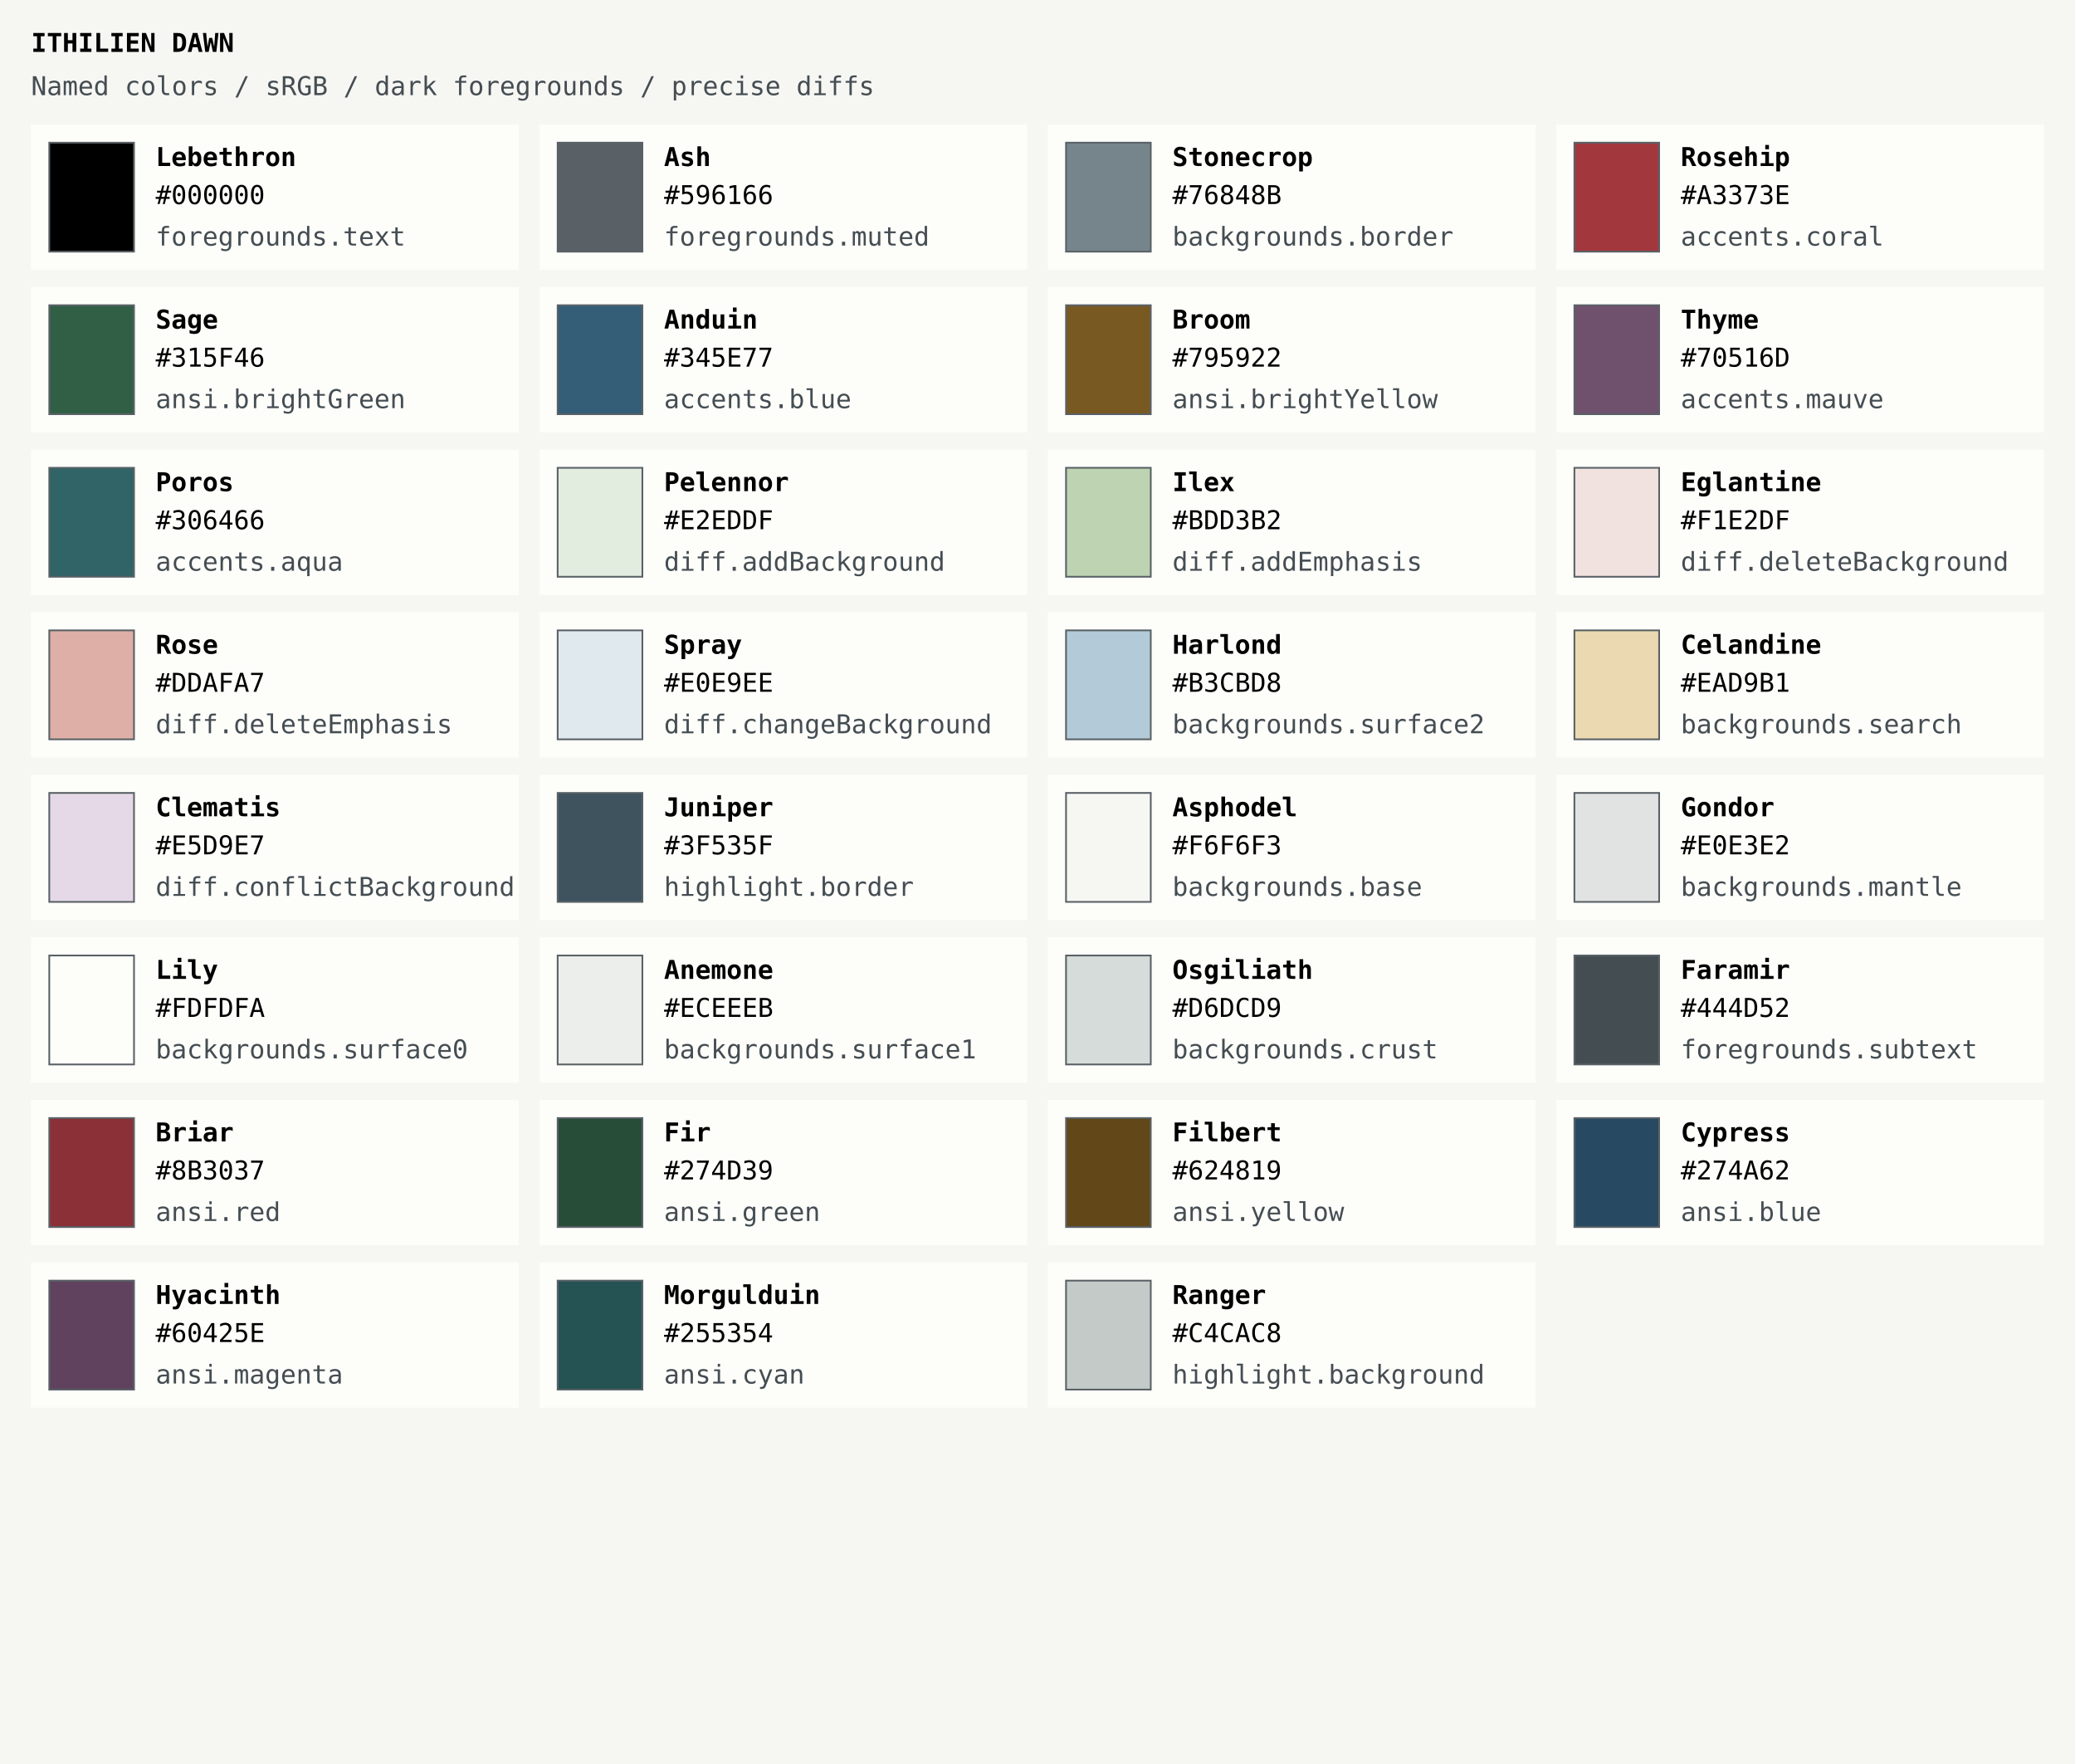
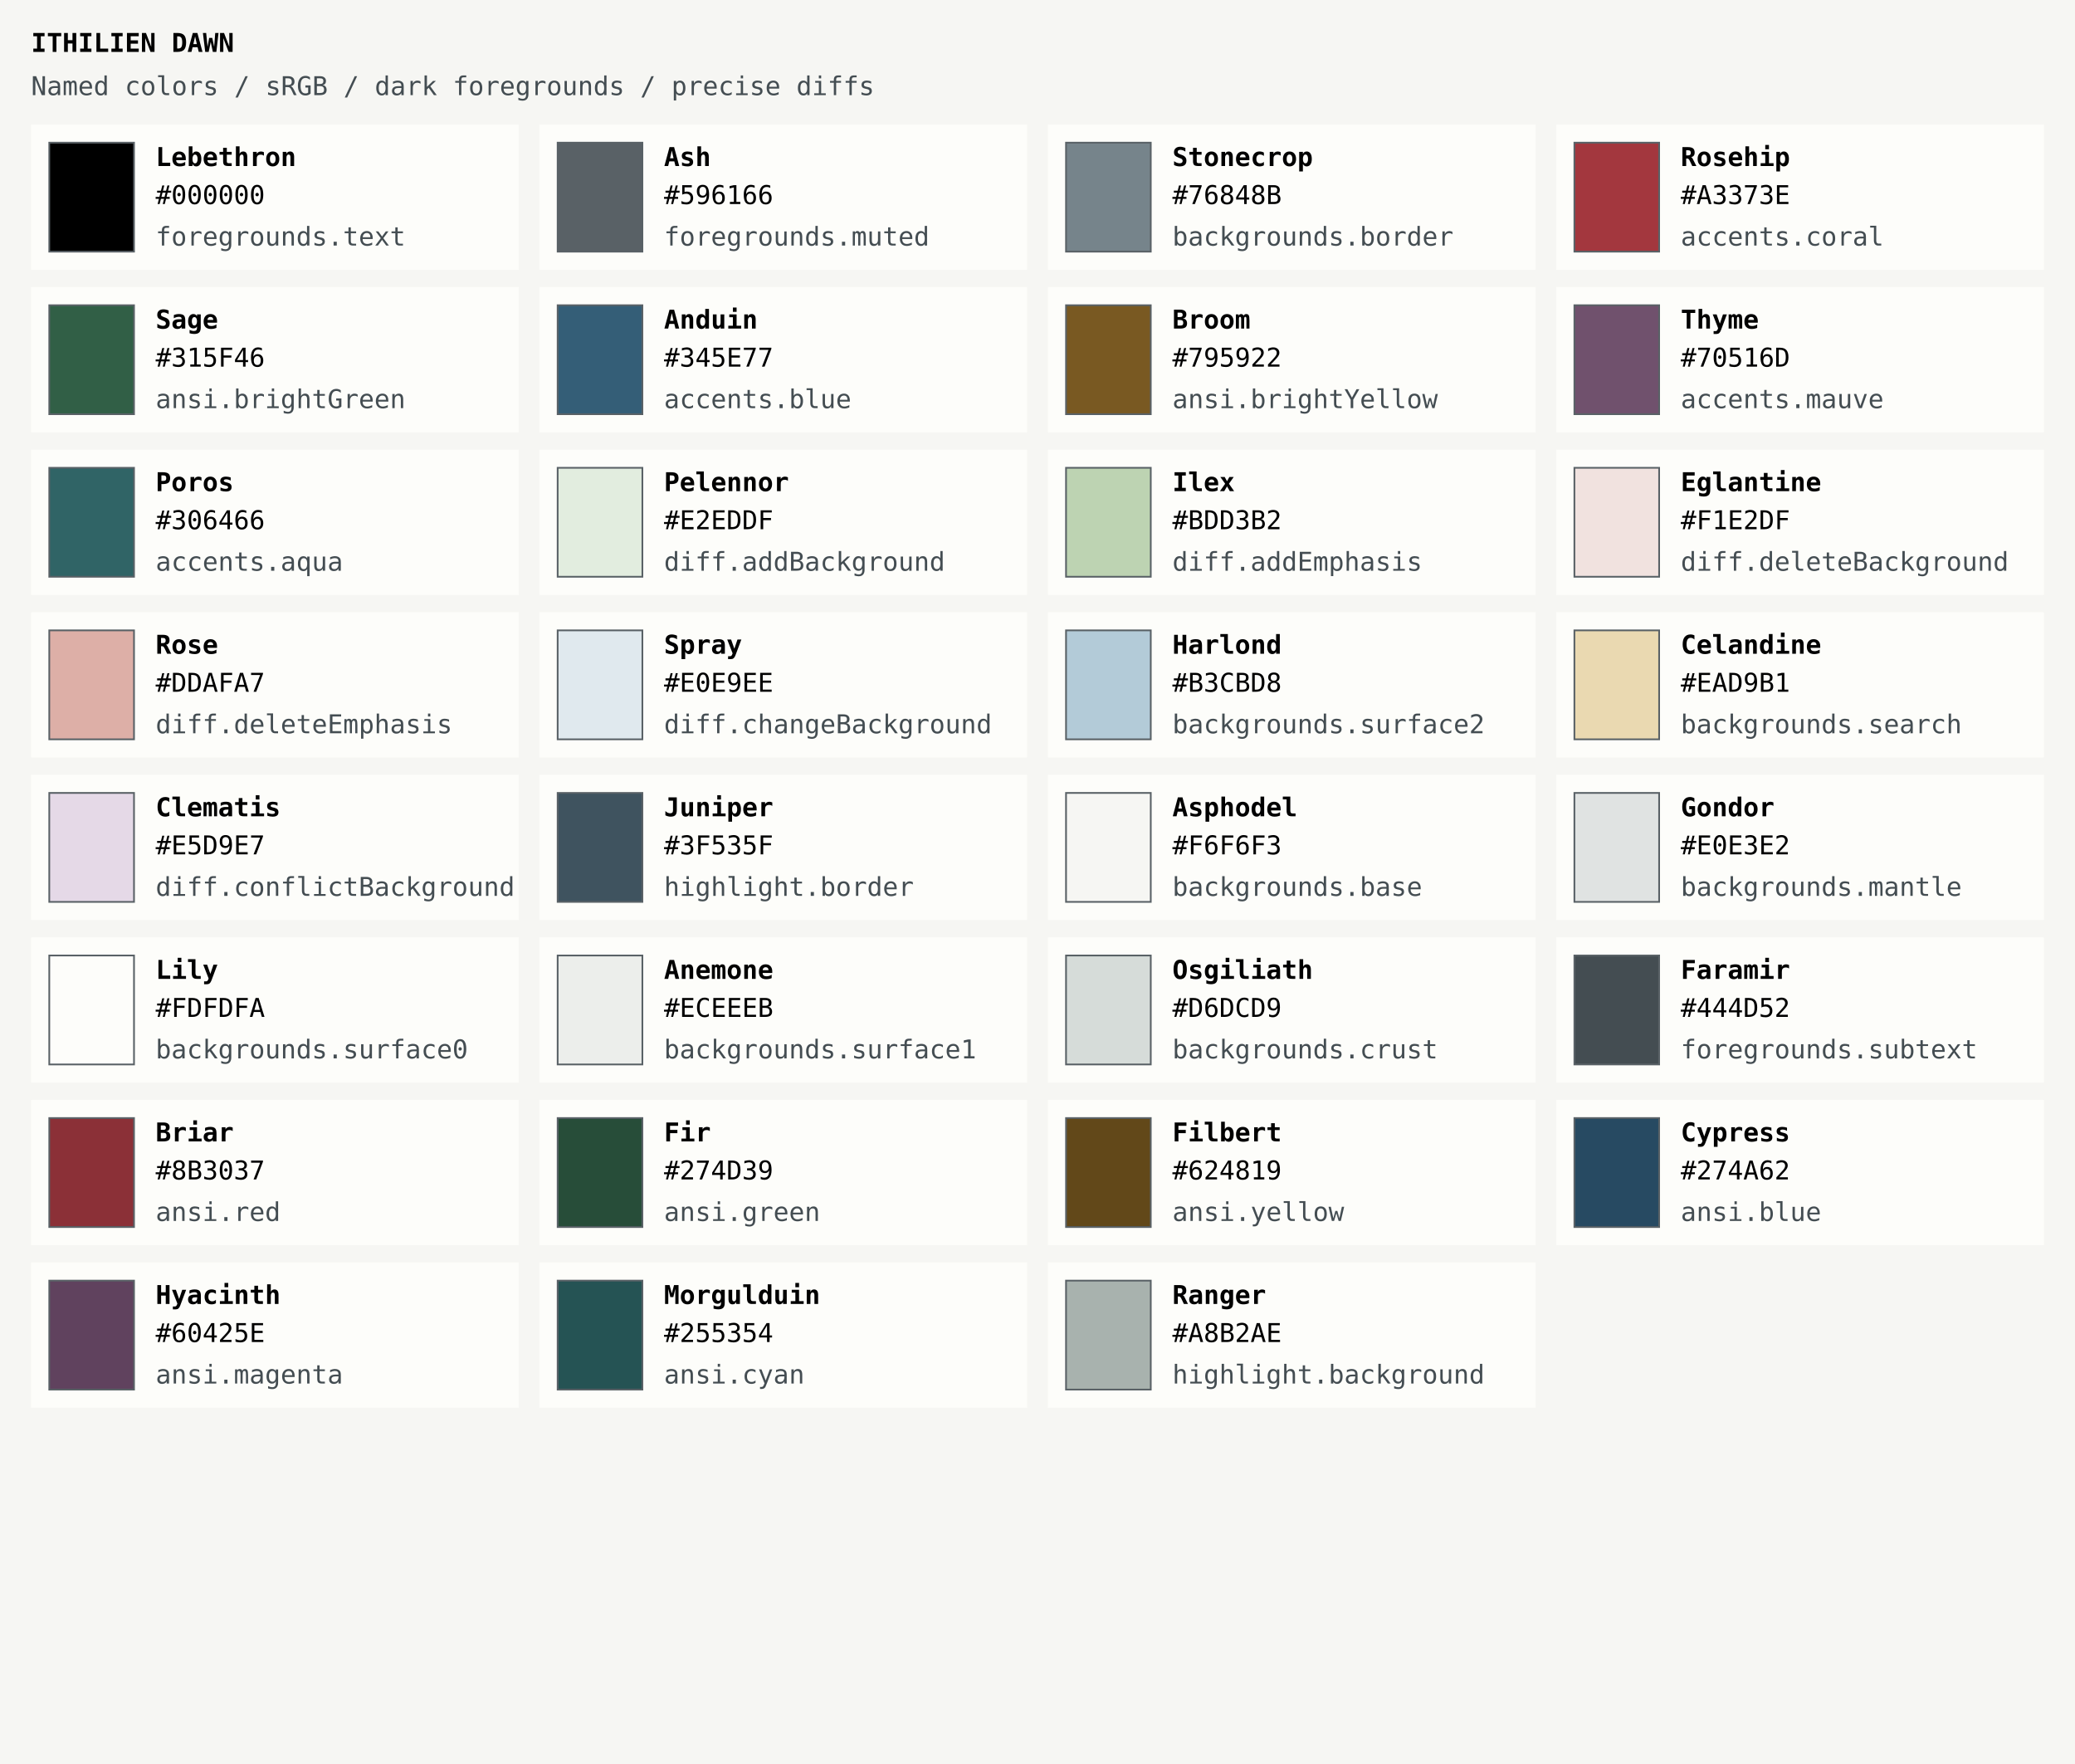
<svg xmlns="http://www.w3.org/2000/svg" xml:space="preserve" width="1200" height="1020" viewBox="0 0 1200 1020">
  <style>text{font-family:"Berkeley Mono",monospace;font-size:15px}</style>
  <rect x="0" y="0" width="1200" height="1020" fill="#F6F6F3" />
  <text x="18" y="30" fill="#000000" font-weight="700">ITHILIEN DAWN</text>
  <text x="18" y="55" fill="#444D52">Named colors / sRGB / dark foregrounds / precise diffs</text>
  <rect x="18" y="72" width="282" height="84" fill="#FDFDFA" />
  <rect x="28" y="82" width="50" height="64" fill="#596166" />
  <rect x="29" y="83" width="48" height="62" fill="#000000" />
  <text x="90" y="96" fill="#000000" font-weight="700">Lebethron</text>
  <text x="90" y="118" fill="#000000">#000000</text>
  <text x="90" y="142" fill="#444D52">foregrounds.text</text>
  <rect x="312" y="72" width="282" height="84" fill="#FDFDFA" />
  <rect x="322" y="82" width="50" height="64" fill="#596166" />
  <rect x="323" y="83" width="48" height="62" fill="#596166" />
  <text x="384" y="96" fill="#000000" font-weight="700">Ash</text>
  <text x="384" y="118" fill="#000000">#596166</text>
  <text x="384" y="142" fill="#444D52">foregrounds.muted</text>
  <rect x="606" y="72" width="282" height="84" fill="#FDFDFA" />
  <rect x="616" y="82" width="50" height="64" fill="#596166" />
  <rect x="617" y="83" width="48" height="62" fill="#76848B" />
  <text x="678" y="96" fill="#000000" font-weight="700">Stonecrop</text>
  <text x="678" y="118" fill="#000000">#76848B</text>
  <text x="678" y="142" fill="#444D52">backgrounds.border</text>
  <rect x="900" y="72" width="282" height="84" fill="#FDFDFA" />
  <rect x="910" y="82" width="50" height="64" fill="#596166" />
  <rect x="911" y="83" width="48" height="62" fill="#A3373E" />
  <text x="972" y="96" fill="#000000" font-weight="700">Rosehip</text>
  <text x="972" y="118" fill="#000000">#A3373E</text>
  <text x="972" y="142" fill="#444D52">accents.coral</text>
  <rect x="18" y="166" width="282" height="84" fill="#FDFDFA" />
  <rect x="28" y="176" width="50" height="64" fill="#596166" />
  <rect x="29" y="177" width="48" height="62" fill="#315F46" />
  <text x="90" y="190" fill="#000000" font-weight="700">Sage</text>
  <text x="90" y="212" fill="#000000">#315F46</text>
  <text x="90" y="236" fill="#444D52">ansi.brightGreen</text>
  <rect x="312" y="166" width="282" height="84" fill="#FDFDFA" />
  <rect x="322" y="176" width="50" height="64" fill="#596166" />
  <rect x="323" y="177" width="48" height="62" fill="#345E77" />
  <text x="384" y="190" fill="#000000" font-weight="700">Anduin</text>
  <text x="384" y="212" fill="#000000">#345E77</text>
  <text x="384" y="236" fill="#444D52">accents.blue</text>
  <rect x="606" y="166" width="282" height="84" fill="#FDFDFA" />
  <rect x="616" y="176" width="50" height="64" fill="#596166" />
  <rect x="617" y="177" width="48" height="62" fill="#795922" />
  <text x="678" y="190" fill="#000000" font-weight="700">Broom</text>
  <text x="678" y="212" fill="#000000">#795922</text>
  <text x="678" y="236" fill="#444D52">ansi.brightYellow</text>
  <rect x="900" y="166" width="282" height="84" fill="#FDFDFA" />
  <rect x="910" y="176" width="50" height="64" fill="#596166" />
  <rect x="911" y="177" width="48" height="62" fill="#70516D" />
  <text x="972" y="190" fill="#000000" font-weight="700">Thyme</text>
  <text x="972" y="212" fill="#000000">#70516D</text>
  <text x="972" y="236" fill="#444D52">accents.mauve</text>
  <rect x="18" y="260" width="282" height="84" fill="#FDFDFA" />
  <rect x="28" y="270" width="50" height="64" fill="#596166" />
  <rect x="29" y="271" width="48" height="62" fill="#306466" />
  <text x="90" y="284" fill="#000000" font-weight="700">Poros</text>
  <text x="90" y="306" fill="#000000">#306466</text>
  <text x="90" y="330" fill="#444D52">accents.aqua</text>
  <rect x="312" y="260" width="282" height="84" fill="#FDFDFA" />
  <rect x="322" y="270" width="50" height="64" fill="#596166" />
  <rect x="323" y="271" width="48" height="62" fill="#E2EDDF" />
  <text x="384" y="284" fill="#000000" font-weight="700">Pelennor</text>
  <text x="384" y="306" fill="#000000">#E2EDDF</text>
  <text x="384" y="330" fill="#444D52">diff.addBackground</text>
  <rect x="606" y="260" width="282" height="84" fill="#FDFDFA" />
  <rect x="616" y="270" width="50" height="64" fill="#596166" />
  <rect x="617" y="271" width="48" height="62" fill="#BDD3B2" />
  <text x="678" y="284" fill="#000000" font-weight="700">Ilex</text>
  <text x="678" y="306" fill="#000000">#BDD3B2</text>
  <text x="678" y="330" fill="#444D52">diff.addEmphasis</text>
  <rect x="900" y="260" width="282" height="84" fill="#FDFDFA" />
  <rect x="910" y="270" width="50" height="64" fill="#596166" />
  <rect x="911" y="271" width="48" height="62" fill="#F1E2DF" />
  <text x="972" y="284" fill="#000000" font-weight="700">Eglantine</text>
  <text x="972" y="306" fill="#000000">#F1E2DF</text>
  <text x="972" y="330" fill="#444D52">diff.deleteBackground</text>
  <rect x="18" y="354" width="282" height="84" fill="#FDFDFA" />
  <rect x="28" y="364" width="50" height="64" fill="#596166" />
  <rect x="29" y="365" width="48" height="62" fill="#DDAFA7" />
  <text x="90" y="378" fill="#000000" font-weight="700">Rose</text>
  <text x="90" y="400" fill="#000000">#DDAFA7</text>
  <text x="90" y="424" fill="#444D52">diff.deleteEmphasis</text>
  <rect x="312" y="354" width="282" height="84" fill="#FDFDFA" />
  <rect x="322" y="364" width="50" height="64" fill="#596166" />
  <rect x="323" y="365" width="48" height="62" fill="#E0E9EE" />
  <text x="384" y="378" fill="#000000" font-weight="700">Spray</text>
  <text x="384" y="400" fill="#000000">#E0E9EE</text>
  <text x="384" y="424" fill="#444D52">diff.changeBackground</text>
  <rect x="606" y="354" width="282" height="84" fill="#FDFDFA" />
  <rect x="616" y="364" width="50" height="64" fill="#596166" />
  <rect x="617" y="365" width="48" height="62" fill="#B3CBD8" />
  <text x="678" y="378" fill="#000000" font-weight="700">Harlond</text>
  <text x="678" y="400" fill="#000000">#B3CBD8</text>
  <text x="678" y="424" fill="#444D52">backgrounds.surface2</text>
  <rect x="900" y="354" width="282" height="84" fill="#FDFDFA" />
  <rect x="910" y="364" width="50" height="64" fill="#596166" />
  <rect x="911" y="365" width="48" height="62" fill="#EAD9B1" />
  <text x="972" y="378" fill="#000000" font-weight="700">Celandine</text>
  <text x="972" y="400" fill="#000000">#EAD9B1</text>
  <text x="972" y="424" fill="#444D52">backgrounds.search</text>
  <rect x="18" y="448" width="282" height="84" fill="#FDFDFA" />
  <rect x="28" y="458" width="50" height="64" fill="#596166" />
  <rect x="29" y="459" width="48" height="62" fill="#E5D9E7" />
  <text x="90" y="472" fill="#000000" font-weight="700">Clematis</text>
  <text x="90" y="494" fill="#000000">#E5D9E7</text>
  <text x="90" y="518" fill="#444D52">diff.conflictBackground</text>
  <rect x="312" y="448" width="282" height="84" fill="#FDFDFA" />
  <rect x="322" y="458" width="50" height="64" fill="#596166" />
  <rect x="323" y="459" width="48" height="62" fill="#3F535F" />
  <text x="384" y="472" fill="#000000" font-weight="700">Juniper</text>
  <text x="384" y="494" fill="#000000">#3F535F</text>
  <text x="384" y="518" fill="#444D52">highlight.border</text>
  <rect x="606" y="448" width="282" height="84" fill="#FDFDFA" />
  <rect x="616" y="458" width="50" height="64" fill="#596166" />
  <rect x="617" y="459" width="48" height="62" fill="#F6F6F3" />
  <text x="678" y="472" fill="#000000" font-weight="700">Asphodel</text>
  <text x="678" y="494" fill="#000000">#F6F6F3</text>
  <text x="678" y="518" fill="#444D52">backgrounds.base</text>
  <rect x="900" y="448" width="282" height="84" fill="#FDFDFA" />
  <rect x="910" y="458" width="50" height="64" fill="#596166" />
  <rect x="911" y="459" width="48" height="62" fill="#E0E3E2" />
  <text x="972" y="472" fill="#000000" font-weight="700">Gondor</text>
  <text x="972" y="494" fill="#000000">#E0E3E2</text>
  <text x="972" y="518" fill="#444D52">backgrounds.mantle</text>
  <rect x="18" y="542" width="282" height="84" fill="#FDFDFA" />
  <rect x="28" y="552" width="50" height="64" fill="#596166" />
  <rect x="29" y="553" width="48" height="62" fill="#FDFDFA" />
  <text x="90" y="566" fill="#000000" font-weight="700">Lily</text>
  <text x="90" y="588" fill="#000000">#FDFDFA</text>
  <text x="90" y="612" fill="#444D52">backgrounds.surface0</text>
  <rect x="312" y="542" width="282" height="84" fill="#FDFDFA" />
  <rect x="322" y="552" width="50" height="64" fill="#596166" />
  <rect x="323" y="553" width="48" height="62" fill="#ECEEEB" />
  <text x="384" y="566" fill="#000000" font-weight="700">Anemone</text>
  <text x="384" y="588" fill="#000000">#ECEEEB</text>
  <text x="384" y="612" fill="#444D52">backgrounds.surface1</text>
  <rect x="606" y="542" width="282" height="84" fill="#FDFDFA" />
  <rect x="616" y="552" width="50" height="64" fill="#596166" />
  <rect x="617" y="553" width="48" height="62" fill="#D6DCD9" />
  <text x="678" y="566" fill="#000000" font-weight="700">Osgiliath</text>
  <text x="678" y="588" fill="#000000">#D6DCD9</text>
  <text x="678" y="612" fill="#444D52">backgrounds.crust</text>
  <rect x="900" y="542" width="282" height="84" fill="#FDFDFA" />
  <rect x="910" y="552" width="50" height="64" fill="#596166" />
  <rect x="911" y="553" width="48" height="62" fill="#444D52" />
  <text x="972" y="566" fill="#000000" font-weight="700">Faramir</text>
  <text x="972" y="588" fill="#000000">#444D52</text>
  <text x="972" y="612" fill="#444D52">foregrounds.subtext</text>
  <rect x="18" y="636" width="282" height="84" fill="#FDFDFA" />
  <rect x="28" y="646" width="50" height="64" fill="#596166" />
  <rect x="29" y="647" width="48" height="62" fill="#8B3037" />
  <text x="90" y="660" fill="#000000" font-weight="700">Briar</text>
  <text x="90" y="682" fill="#000000">#8B3037</text>
  <text x="90" y="706" fill="#444D52">ansi.red</text>
  <rect x="312" y="636" width="282" height="84" fill="#FDFDFA" />
  <rect x="322" y="646" width="50" height="64" fill="#596166" />
  <rect x="323" y="647" width="48" height="62" fill="#274D39" />
  <text x="384" y="660" fill="#000000" font-weight="700">Fir</text>
  <text x="384" y="682" fill="#000000">#274D39</text>
  <text x="384" y="706" fill="#444D52">ansi.green</text>
  <rect x="606" y="636" width="282" height="84" fill="#FDFDFA" />
  <rect x="616" y="646" width="50" height="64" fill="#596166" />
  <rect x="617" y="647" width="48" height="62" fill="#624819" />
  <text x="678" y="660" fill="#000000" font-weight="700">Filbert</text>
  <text x="678" y="682" fill="#000000">#624819</text>
  <text x="678" y="706" fill="#444D52">ansi.yellow</text>
  <rect x="900" y="636" width="282" height="84" fill="#FDFDFA" />
  <rect x="910" y="646" width="50" height="64" fill="#596166" />
  <rect x="911" y="647" width="48" height="62" fill="#274A62" />
  <text x="972" y="660" fill="#000000" font-weight="700">Cypress</text>
  <text x="972" y="682" fill="#000000">#274A62</text>
  <text x="972" y="706" fill="#444D52">ansi.blue</text>
  <rect x="18" y="730" width="282" height="84" fill="#FDFDFA" />
  <rect x="28" y="740" width="50" height="64" fill="#596166" />
  <rect x="29" y="741" width="48" height="62" fill="#60425E" />
  <text x="90" y="754" fill="#000000" font-weight="700">Hyacinth</text>
  <text x="90" y="776" fill="#000000">#60425E</text>
  <text x="90" y="800" fill="#444D52">ansi.magenta</text>
  <rect x="312" y="730" width="282" height="84" fill="#FDFDFA" />
  <rect x="322" y="740" width="50" height="64" fill="#596166" />
  <rect x="323" y="741" width="48" height="62" fill="#255354" />
  <text x="384" y="754" fill="#000000" font-weight="700">Morgulduin</text>
  <text x="384" y="776" fill="#000000">#255354</text>
  <text x="384" y="800" fill="#444D52">ansi.cyan</text>
  <rect x="606" y="730" width="282" height="84" fill="#FDFDFA" />
  <rect x="616" y="740" width="50" height="64" fill="#596166" />
-   <rect x="617" y="741" width="48" height="62" fill="#C4CAC8" />
+   <rect x="617" y="741" width="48" height="62" fill="#A8B2AE" />
  <text x="678" y="754" fill="#000000" font-weight="700">Ranger</text>
-   <text x="678" y="776" fill="#000000">#C4CAC8</text>
+   <text x="678" y="776" fill="#000000">#A8B2AE</text>
  <text x="678" y="800" fill="#444D52">highlight.background</text>
</svg>
